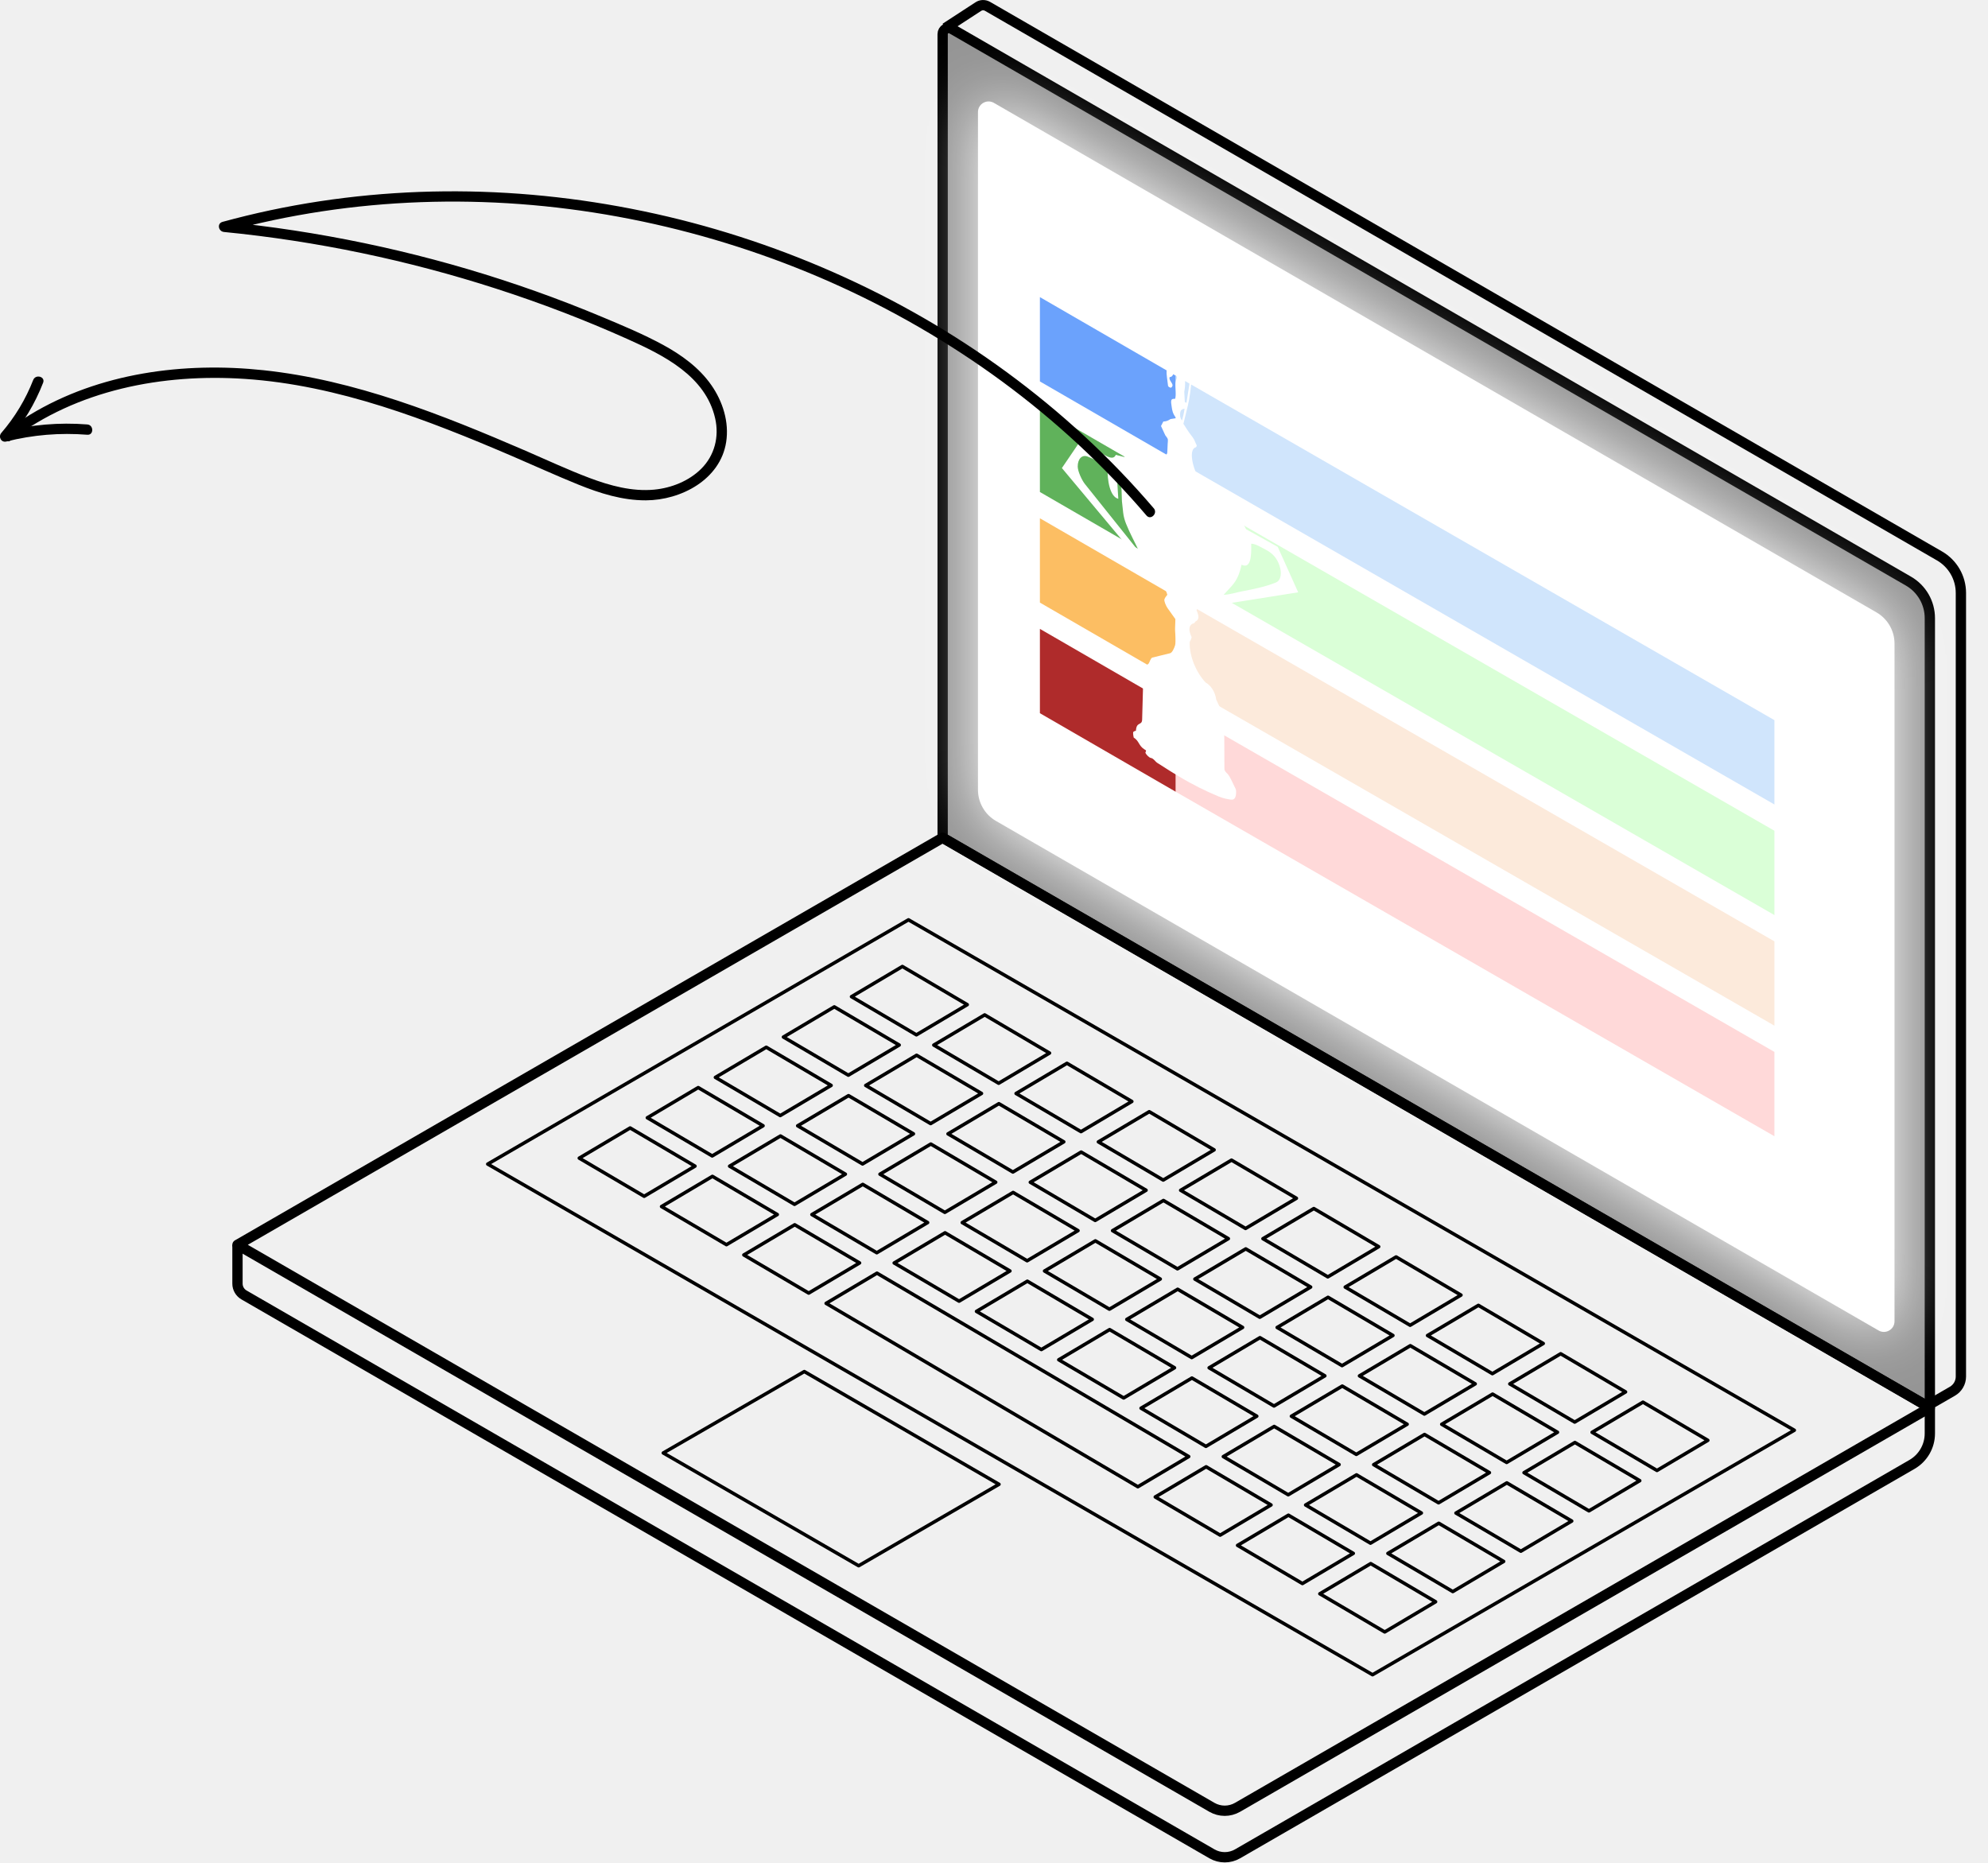
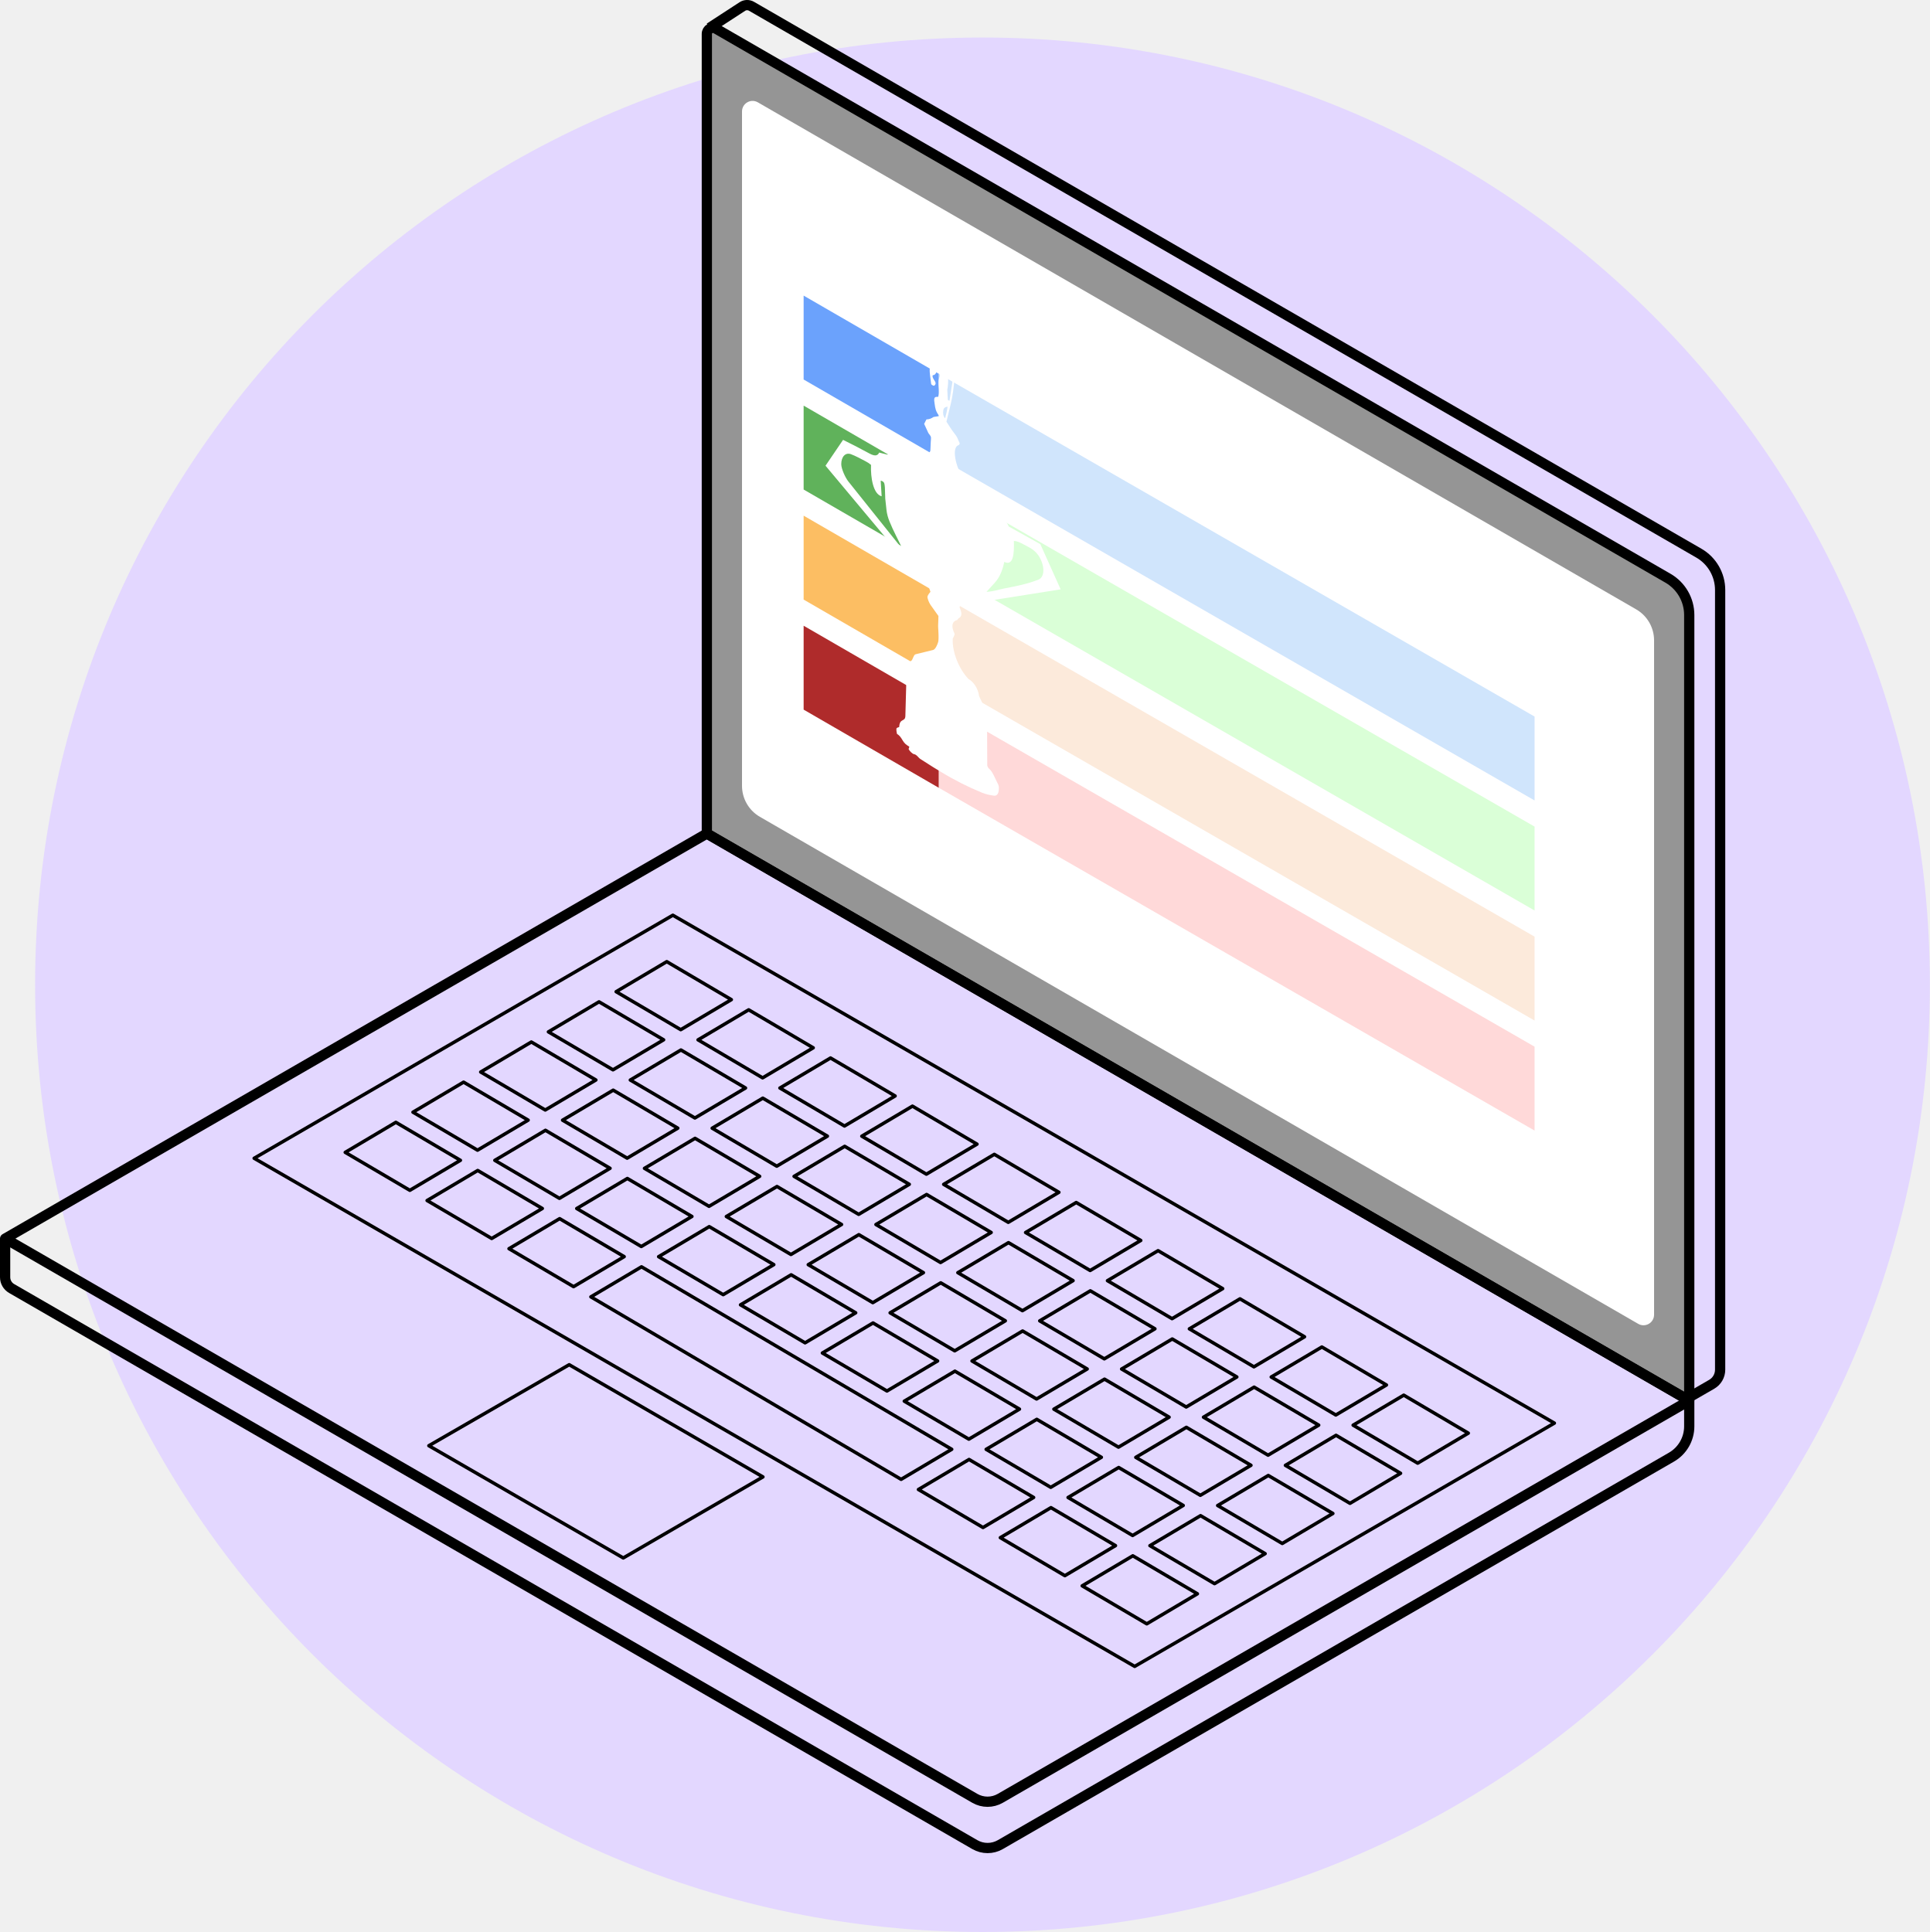
- <svg xmlns="http://www.w3.org/2000/svg" id="Layer_1" version="1.1" viewBox="0 0 579.46 542.89">
+ <svg xmlns="http://www.w3.org/2000/svg" id="Layer_1" version="1.1" viewBox="0 0 565.28 565.99">
  <defs>
    <style>
      .st0 {
        fill: #ffd9d9;
      }

      .st1 {
        fill: #daffd7;
      }

      .st2, .st3, .st4, .st5 {
        stroke: #000;
      }

      .st2, .st3, .st5 {
        stroke-width: 3px;
      }

      .st2, .st4 {
        stroke-linejoin: round;
      }

      .st2, .st4, .st5 {
        fill: none;
      }

      .st6 {
        fill: #fff;
      }

      .st3 {
        fill: #959595;
      }

      .st3, .st5 {
        stroke-miterlimit: 10;
      }

      .st7 {
        fill: #af2b2b;
      }

      .st8 {
        fill: #60b25b;
      }

      .st9 {
        fill: #fcbe63;
      }

      .st10 {
        fill: #6ba2fc;
      }

      .st11 {
-         filter: url(#outer-glow-1);
+         fill: #d0e5fc;
      }

      .st12 {
-         fill: #d0e5fc;
+         fill: #fceadb;
      }

      .st13 {
-         fill: #fceadb;
+         fill: #e3d7ff;
      }
    </style>
-     <filter id="outer-glow-1" x="257.46" y="2.24" width="322" height="414" filterUnits="userSpaceOnUse">
-       <feOffset dx="0" dy="0" />
-       <feGaussianBlur result="blur" stdDeviation="9" />
-       <feFlood flood-color="#fff" flood-opacity=".97" />
-       <feComposite in2="blur" operator="in" />
-       <feComposite in="SourceGraphic" />
-     </filter>
  </defs>
+   <circle class="st13" cx="287.78" cy="288.49" r="277.5" />
  <g>
-     <path class="st3" d="M274.76,9.95v234.25s286.38,165.34,286.38,165.34c.61.35,1.37-.09,1.37-.79v-228.56c0-4.45-2.37-8.56-6.23-10.79L277.43,8.41c-1.19-.69-2.67.17-2.67,1.54Z" />
-     <path class="st5" d="M275.56,8.17l9.6-6.25c.81-.53,1.84-.55,2.68-.07l277.49,160.21c3.85,2.22,6.23,6.34,6.23,10.79v228.42c0,1.76-.94,3.39-2.46,4.27l-6.58,3.8" />
-     <g class="st11">
-       <path class="st6" d="M285.06,230.22V32.67c0-2.38,2.57-3.87,4.64-2.68l257.26,148.53c3.25,1.87,5.25,5.34,5.25,9.09v197.55c0,2.38-2.58,3.87-4.64,2.68l-257.26-148.53c-3.25-1.87-5.25-5.34-5.25-9.09Z" />
-     </g>
+     <path class="st3" d="M207.04,9.94v234.25l286.38,165.34c.61.35,1.37-.09,1.37-.79v-228.56c0-4.45-2.37-8.56-6.23-10.79L209.71,8.4c-1.19-.69-2.67.17-2.67,1.54h0Z" />
+     <path class="st5" d="M207.84,8.16l9.6-6.25c.81-.53,1.84-.55,2.68-.07l277.49,160.21c3.85,2.22,6.23,6.34,6.23,10.79v228.42c0,1.76-.94,3.39-2.46,4.27l-6.58,3.8" />
+     <path class="st6" d="M217.34,230.21V32.66c0-2.38,2.57-3.87,4.64-2.68l257.26,148.53c3.25,1.87,5.25,5.34,5.25,9.09v197.55c0,2.38-2.58,3.87-4.64,2.68L222.59,239.3c-3.25-1.87-5.25-5.34-5.25-9.09h0Z" />
  </g>
  <g>
-     <path class="st2" d="M69.23,362.86l284.02,163.98c2.31,1.33,5.15,1.33,7.46,0l201.8-116.51-287.75-166.13-205.54,118.67Z" />
-     <polygon class="st4" points="193.33 423.54 234.44 399.81 291.19 432.68 250.28 456.42 193.33 423.54" />
-     <polygon class="st4" points="263.02 281.73 281.94 292.86 267.11 301.66 248.19 290.53 263.02 281.73" />
-     <polygon class="st4" points="287.01 295.84 305.92 306.97 291.09 315.77 272.18 304.64 287.01 295.84" />
-     <polygon class="st4" points="310.99 309.95 329.91 321.08 315.08 329.88 296.16 318.75 310.99 309.95" />
-     <polygon class="st4" points="334.98 324.06 353.89 335.19 339.06 343.99 320.15 332.86 334.98 324.06" />
-     <polygon class="st4" points="358.96 338.18 377.88 349.3 363.05 358.1 344.13 346.97 358.96 338.18" />
-     <polygon class="st4" points="382.95 352.29 401.86 363.41 387.03 372.21 368.12 361.08 382.95 352.29" />
-     <polygon class="st4" points="406.93 366.4 425.85 377.52 411.02 386.32 392.1 375.19 406.93 366.4" />
-     <polygon class="st4" points="430.92 380.51 449.83 391.63 435 400.43 416.09 389.3 430.92 380.51" />
-     <polygon class="st4" points="454.9 394.62 473.82 405.75 458.99 414.54 440.07 403.41 454.9 394.62" />
-     <polygon class="st4" points="478.89 408.73 497.8 419.86 482.97 428.65 464.06 417.52 478.89 408.73" />
-     <polygon class="st4" points="243.18 293.5 262.1 304.63 247.27 313.42 228.35 302.3 243.18 293.5" />
-     <polygon class="st4" points="267.17 307.61 286.09 318.74 271.26 327.53 252.34 316.41 267.17 307.61" />
-     <polygon class="st4" points="291.15 321.72 310.07 332.85 295.24 341.65 276.32 330.52 291.15 321.72" />
-     <polygon class="st4" points="315.14 335.83 334.06 346.96 319.23 355.76 300.31 344.63 315.14 335.83" />
-     <polygon class="st4" points="339.12 349.94 358.04 361.07 343.21 369.87 324.29 358.74 339.12 349.94" />
-     <polygon class="st4" points="363.11 364.05 382.03 375.18 367.2 383.98 348.28 372.85 363.11 364.05" />
-     <polygon class="st4" points="387.09 378.16 406.01 389.29 391.18 398.09 372.26 386.96 387.09 378.16" />
-     <polygon class="st4" points="411.08 392.27 430 403.4 415.17 412.2 396.25 401.07 411.08 392.27" />
-     <polygon class="st4" points="435.06 406.38 453.98 417.51 439.15 426.31 420.23 415.18 435.06 406.38" />
-     <polygon class="st4" points="459.05 420.49 477.96 431.62 463.14 440.42 444.22 429.29 459.05 420.49" />
-     <polygon class="st4" points="223.35 305.27 242.26 316.4 227.43 325.19 208.52 314.06 223.35 305.27" />
-     <polygon class="st4" points="247.33 319.38 266.25 330.51 251.42 339.3 232.5 328.17 247.33 319.38" />
-     <polygon class="st4" points="271.31 333.49 290.23 344.62 275.4 353.41 256.49 342.28 271.31 333.49" />
-     <polygon class="st4" points="295.3 347.6 314.22 358.73 299.39 367.52 280.47 356.39 295.3 347.6" />
-     <polygon class="st4" points="319.28 361.71 338.2 372.84 323.37 381.63 304.46 370.5 319.28 361.71" />
-     <polygon class="st4" points="343.27 375.82 362.19 386.95 347.36 395.74 328.44 384.61 343.27 375.82" />
-     <polygon class="st4" points="367.25 389.93 386.17 401.06 371.34 409.85 352.43 398.72 367.25 389.93" />
-     <polygon class="st4" points="391.24 404.04 410.16 415.17 395.33 423.96 376.41 412.83 391.24 404.04" />
-     <polygon class="st4" points="415.22 418.15 434.14 429.28 419.31 438.07 400.4 426.95 415.22 418.15" />
-     <polygon class="st4" points="439.21 432.26 458.13 443.39 443.3 452.18 424.38 441.06 439.21 432.26" />
-     <polygon class="st4" points="203.51 317.03 222.42 328.16 207.59 336.96 188.68 325.83 203.51 317.03" />
-     <polygon class="st4" points="227.49 331.14 246.41 342.27 231.58 351.07 212.66 339.94 227.49 331.14" />
-     <polygon class="st4" points="251.48 345.25 270.39 356.38 255.56 365.18 236.65 354.05 251.48 345.25" />
-     <polygon class="st4" points="275.46 359.36 294.38 370.49 279.55 379.29 260.63 368.16 275.46 359.36" />
-     <polygon class="st4" points="299.45 373.47 318.36 384.6 303.53 393.4 284.62 382.27 299.45 373.47" />
-     <polygon class="st4" points="323.43 387.58 342.35 398.71 327.52 407.51 308.6 396.38 323.43 387.58" />
-     <polygon class="st4" points="347.42 401.7 366.33 412.82 351.5 421.62 332.59 410.49 347.42 401.7" />
-     <polygon class="st4" points="371.4 415.81 390.32 426.93 375.49 435.73 356.57 424.6 371.4 415.81" />
-     <polygon class="st4" points="395.39 429.92 414.3 441.04 399.47 449.84 380.56 438.71 395.39 429.92" />
-     <polygon class="st4" points="419.37 444.03 438.29 455.16 423.46 463.95 404.54 452.82 419.37 444.03" />
-     <polygon class="st4" points="183.67 328.8 202.58 339.93 187.76 348.72 168.84 337.6 183.67 328.8" />
-     <polygon class="st4" points="207.65 342.91 226.57 354.04 211.74 362.83 192.82 351.71 207.65 342.91" />
-     <polygon class="st4" points="231.64 357.02 250.55 368.15 235.72 376.94 216.81 365.82 231.64 357.02" />
-     <polygon class="st4" points="351.56 427.57 370.48 438.7 355.65 447.5 336.73 436.37 351.56 427.57" />
-     <polygon class="st4" points="375.55 441.68 394.46 452.81 379.63 461.61 360.72 450.48 375.55 441.68" />
-     <polygon class="st4" points="399.53 455.79 418.45 466.92 403.62 475.72 384.7 464.59 399.53 455.79" />
-     <polygon class="st4" points="255.62 371.13 346.49 424.59 331.66 433.39 240.79 379.93 255.62 371.13" />
-     <path class="st5" d="M562.51,410.33v7.53c0,3.73-1.99,7.17-5.22,9.03l-196.57,113.51c-2.31,1.33-5.15,1.33-7.46,0L71.12,377.48c-1.17-.68-1.9-1.93-1.9-3.29v-11.33" />
+     <path class="st2" d="M1.51,362.85l284.02,163.98c2.31,1.33,5.15,1.33,7.46,0l201.8-116.51L207.04,244.19,1.5,362.86h0Z" />
+     <polygon class="st4" points="125.61 423.53 166.72 399.8 223.47 432.67 182.56 456.41 125.61 423.53" />
+     <polygon class="st4" points="195.3 281.72 214.22 292.85 199.39 301.65 180.47 290.52 195.3 281.72" />
+     <polygon class="st4" points="219.29 295.83 238.2 306.96 223.37 315.76 204.46 304.63 219.29 295.83" />
+     <polygon class="st4" points="243.27 309.94 262.19 321.07 247.36 329.87 228.44 318.74 243.27 309.94" />
+     <polygon class="st4" points="267.26 324.05 286.17 335.18 271.34 343.98 252.43 332.85 267.26 324.05" />
+     <polygon class="st4" points="291.24 338.17 310.16 349.29 295.33 358.09 276.41 346.96 291.24 338.17" />
+     <polygon class="st4" points="315.23 352.28 334.14 363.4 319.31 372.2 300.4 361.07 315.23 352.28" />
+     <polygon class="st4" points="339.21 366.39 358.13 377.51 343.3 386.31 324.38 375.18 339.21 366.39" />
+     <polygon class="st4" points="363.2 380.5 382.11 391.62 367.28 400.42 348.37 389.29 363.2 380.5" />
+     <polygon class="st4" points="387.18 394.61 406.1 405.74 391.27 414.53 372.35 403.4 387.18 394.61" />
+     <polygon class="st4" points="411.17 408.72 430.08 419.85 415.25 428.64 396.34 417.51 411.17 408.72" />
+     <polygon class="st4" points="175.46 293.49 194.38 304.62 179.55 313.41 160.63 302.29 175.46 293.49" />
+     <polygon class="st4" points="199.45 307.6 218.37 318.73 203.54 327.52 184.62 316.4 199.45 307.6" />
+     <polygon class="st4" points="223.43 321.71 242.35 332.84 227.52 341.64 208.6 330.51 223.43 321.71" />
+     <polygon class="st4" points="247.42 335.82 266.34 346.95 251.51 355.75 232.59 344.62 247.42 335.82" />
+     <polygon class="st4" points="271.4 349.93 290.32 361.06 275.49 369.86 256.57 358.73 271.4 349.93" />
+     <polygon class="st4" points="295.39 364.04 314.31 375.17 299.48 383.97 280.56 372.84 295.39 364.04" />
+     <polygon class="st4" points="319.37 378.15 338.29 389.28 323.46 398.08 304.54 386.95 319.37 378.15" />
+     <polygon class="st4" points="343.36 392.26 362.28 403.39 347.45 412.19 328.53 401.06 343.36 392.26" />
+     <polygon class="st4" points="367.34 406.37 386.26 417.5 371.43 426.3 352.51 415.17 367.34 406.37" />
+     <polygon class="st4" points="391.33 420.48 410.24 431.61 395.42 440.41 376.5 429.28 391.33 420.48" />
+     <polygon class="st4" points="155.63 305.26 174.54 316.39 159.71 325.18 140.8 314.05 155.63 305.26" />
+     <polygon class="st4" points="179.61 319.37 198.53 330.5 183.7 339.29 164.78 328.16 179.61 319.37" />
+     <polygon class="st4" points="203.59 333.48 222.51 344.61 207.68 353.4 188.77 342.27 203.59 333.48" />
+     <polygon class="st4" points="227.58 347.59 246.5 358.72 231.67 367.51 212.75 356.38 227.58 347.59" />
+     <polygon class="st4" points="251.56 361.7 270.48 372.83 255.65 381.62 236.74 370.49 251.56 361.7" />
+     <polygon class="st4" points="275.55 375.81 294.47 386.94 279.64 395.73 260.72 384.6 275.55 375.81" />
+     <polygon class="st4" points="299.53 389.92 318.45 401.05 303.62 409.84 284.71 398.71 299.53 389.92" />
+     <polygon class="st4" points="323.52 404.03 342.44 415.16 327.61 423.95 308.69 412.82 323.52 404.03" />
+     <polygon class="st4" points="347.5 418.14 366.42 429.27 351.59 438.06 332.68 426.94 347.5 418.14" />
+     <polygon class="st4" points="371.49 432.25 390.41 443.38 375.58 452.17 356.66 441.05 371.49 432.25" />
+     <polygon class="st4" points="135.79 317.02 154.7 328.15 139.87 336.95 120.96 325.82 135.79 317.02" />
+     <polygon class="st4" points="159.77 331.13 178.69 342.26 163.86 351.06 144.94 339.93 159.77 331.13" />
+     <polygon class="st4" points="183.76 345.24 202.67 356.37 187.84 365.17 168.93 354.04 183.76 345.24" />
+     <polygon class="st4" points="207.74 359.35 226.66 370.48 211.83 379.28 192.91 368.15 207.74 359.35" />
+     <polygon class="st4" points="231.73 373.46 250.64 384.59 235.81 393.39 216.9 382.26 231.73 373.46" />
+     <polygon class="st4" points="255.71 387.57 274.63 398.7 259.8 407.5 240.88 396.37 255.71 387.57" />
+     <polygon class="st4" points="279.7 401.69 298.61 412.81 283.78 421.61 264.87 410.48 279.7 401.69" />
+     <polygon class="st4" points="303.68 415.8 322.6 426.92 307.77 435.72 288.85 424.59 303.68 415.8" />
+     <polygon class="st4" points="327.67 429.91 346.58 441.03 331.75 449.83 312.84 438.7 327.67 429.91" />
+     <polygon class="st4" points="351.65 444.02 370.57 455.15 355.74 463.94 336.82 452.81 351.65 444.02" />
+     <polygon class="st4" points="115.95 328.79 134.86 339.92 120.04 348.71 101.12 337.59 115.95 328.79" />
+     <polygon class="st4" points="139.93 342.9 158.85 354.03 144.02 362.82 125.1 351.7 139.93 342.9" />
+     <polygon class="st4" points="163.92 357.01 182.83 368.14 168 376.93 149.09 365.81 163.92 357.01" />
+     <polygon class="st4" points="283.84 427.56 302.76 438.69 287.93 447.49 269.01 436.36 283.84 427.56" />
+     <polygon class="st4" points="307.83 441.67 326.74 452.8 311.91 461.6 293 450.47 307.83 441.67" />
+     <polygon class="st4" points="331.81 455.78 350.73 466.91 335.9 475.71 316.98 464.58 331.81 455.78" />
+     <polygon class="st4" points="187.9 371.12 278.77 424.58 263.94 433.38 173.07 379.92 187.9 371.12" />
+     <path class="st5" d="M494.79,410.32v7.53c0,3.73-1.99,7.17-5.22,9.03l-196.57,113.51c-2.31,1.33-5.15,1.33-7.46,0L3.4,377.47c-1.17-.68-1.9-1.93-1.9-3.29v-11.33" />
  </g>
  <g>
-     <polygon class="st10" points="342.72 134.1 303.11 111.19 303.11 86.61 342.72 109.52 342.72 134.1" />
-     <polygon class="st8" points="342.72 166.34 303.11 143.42 303.11 118.84 342.72 141.76 342.72 166.34" />
-     <polygon class="st9" points="342.72 198.57 303.11 175.66 303.11 151.08 342.72 173.99 342.72 198.57" />
-     <polygon class="st7" points="342.72 230.81 303.11 207.9 303.11 183.32 342.72 206.23 342.72 230.81" />
-     <polygon class="st12" points="517.21 234.51 342.72 134.1 342.72 109.52 517.21 209.93 517.21 234.51" />
-     <polygon class="st1" points="517.21 266.75 342.72 166.34 342.72 141.76 517.21 242.17 517.21 266.75" />
-     <polygon class="st13" points="517.21 298.99 342.72 198.57 342.72 173.99 517.21 274.41 517.21 298.99" />
-     <polygon class="st0" points="517.21 331.22 342.72 230.81 342.72 206.23 517.21 306.64 517.21 331.22" />
+     <polygon class="st10" points="275 134.09 235.39 111.18 235.39 86.6 275 109.51 275 134.09" />
+     <polygon class="st8" points="275 166.33 235.39 143.41 235.39 118.83 275 141.75 275 166.33" />
+     <polygon class="st9" points="275 198.56 235.39 175.65 235.39 151.07 275 173.98 275 198.56" />
+     <polygon class="st7" points="275 230.8 235.39 207.89 235.39 183.31 275 206.22 275 230.8" />
+     <polygon class="st11" points="449.49 234.5 275 134.09 275 109.51 449.49 209.92 449.49 234.5" />
+     <polygon class="st1" points="449.49 266.74 275 166.33 275 141.75 449.49 242.16 449.49 266.74" />
+     <polygon class="st12" points="449.49 298.98 275 198.56 275 173.98 449.49 274.4 449.49 298.98" />
+     <polygon class="st0" points="449.49 331.21 275 230.8 275 206.22 449.49 306.63 449.49 331.21" />
  </g>
-   <path class="st6" d="M331.1,213.01c.14-2.76,1.76-1.39,1.81-3.26l.37-13.55c.04-1.62.7-2.19,1.53-2.77.3-.43.57-1.62,1.09-1.75l5.15-1.26c.62-.15,1.23-1.5,1.46-2.31.41-1.49-.07-3.51,0-5.1l.1-2.52-2.32-3.26c-.4-.56-1.07-2.06-.88-2.55.21-.55.49-.85.84-1.3-.73-2.57-2.89-6.48-4.58-7.6.27,1.17.28,1.82-.05,2.19-.36.41-1.36-.25-1.46-1.03l-.13-1.08c-.03-.27-.39-.58-.68-.92l-23.83-28.5,5.14-7.57,3.76,1.89,4.03,2.14c1.13.6,2.29.89,2.78-.31l2.35.59c.29.07.65-.44.74-.85,1.51.72,3,1.25,4.47,1.35,2.12.14,7.37-.06,7.45-1.74l.11-2.53c.02-.38.12-1.08.03-1.42s-.54-.81-.73-1.11l-1.24-2.69.67-1.31c.83-.02,1.42-.27,2.09-.72l1.67-.26c-1.08-1.43-1.16-2.23-1.35-3.52-.09-.63-.25-1.39-.01-1.83.16-.29.52-.3,1.01-.28.89-1.76-.49-3.87.52-6,.12-.25-.15-1.3-.37-1.42-.85-.45-.51,1.04-1.69,1.07-.41.73.86,1.73.82,2.42-.01.26-.28.61-.45.67-.16.06-.83-.26-.86-.54l-.17-1.36c-.15-1.22-.52-3.11.03-4.19.15-.29.38-.59.58-.53s.61.53,1.01.96c-.05-.96.5-1.35,1.07-1.13.06-.03.13-.58.03-.71l-.53-.65c-.18-.43-.23-1.36-.05-1.68s.74-.52,1.06-.31c.44.63.78,1.2.82,1.6.15,1.38-.8,2.32-.15,2.74l1.73,1.13c.22.14.68.88.89.92s.43-.23.73-.58l.39,1.33c.14.48-.27.85-.58.88-.26,2.57-.55,5.13-1.11,7.44l-1.27,5.21c.68,1.06,1.53,2.43,2.32,3.43.57.74.83,1.12,1.18,2.04l.36.78c.1.22-.16.6-.32.64-2.03.52-1.08,6.27,1.84,10.48,2.3,3.32,4.98,5.8,7.78,7.36.72.4,1.04,1.02,1.6,1.67,1.16,1.34,2.56,2.22,3.51,4.33l9.23,5.15,5.95,13.24-23.91,3.8c-.16.55-.4,1.32-.78,1.4-.21.05-.93-.55-1.01-.91l-.44-2.02c-1.43.28-2.7,1.33-3.48,2.91.31.79.58,1.57.55,2.11-.04.63-.41,1-.82,1.18l-.47.57c-.56.04-1.1.51-1.25,1.08-.24.92.06,1.88.56,2.95-.06.42-.37,1.06-.56,1.39-.17,4.02,1.82,8.83,4.62,11.82,1.47.79,2.81,2.73,3.08,4.91.37.95,1.08,2.17,1.36,3.02l1,3.01.05,14.23c0,.59.42.98.8,1.35.86.86,1.44,2.47,2.07,3.67.3.57.53,1.01.54,1.55.05,1.63-.42,2.57-1.5,2.42s-2.3-.39-3.52-.9c-3.95-1.63-7.85-3.57-11.83-5.99l-2.37-1.44-3.77-2.4c-.59-.38-1.08-1.31-1.87-1.43-.47-.07-1.32-.91-1.59-1.51.05-.15.28-.63.17-.7l-.57-.37c-1.54-1-1.43-2.4-3-3.36-.09-.29-.21-1.18-.16-1.5.05-.34.55-.38.83-.51ZM345.83,117.43l.88-5.64-1.29-1.28c.06,1.64-.02,2.52-.23,3.7l.16,2.97.48.26ZM344.55,122.56c.35-1.36.58-2.27.72-3.43-.79.12-1.15.48-1.24.99-.13.79-.13,1.77.52,2.43ZM359.19,170.63l-2.53,2.77c2.05-.12,3.57-.68,5.38-1.03,3.39-.65,6.71-1.3,9.87-2.57.97-.39,1.53-1.52,1.4-3.19-.11-1.34-.73-3.07-1.76-4.32-1.18-1.44-2.56-2.02-3.89-2.73-1.02-.55-2.03-1.08-2.97-1.06.12,3.84-.18,7.39-2.81,6.12-.51,2.47-1.36,4.54-2.71,6ZM327.38,149.42l-.36-3.31-.11-3.31c-.01-.37-.11-1.21-.32-1.48s-.72-.52-.91-.48l.28,4.56c-2.45-.6-3.27-5.45-3.11-9.2-.5-.43-1.06-.78-1.6-1.06-1.45-.74-2.83-1.53-4.28-2.07-1.6-.6-2.85.73-2.84,2.93,0,1.34,1.19,3.96,2.09,5.08l15.94,19.94c-1.47-3.16-2.77-5.44-3.92-8.3-.4-.99-.74-2.16-.86-3.29Z" />
-   <path d="M336.29,148.16c-12.64-14.81-27.03-28.06-42.72-39.58-15.68-11.52-32.65-21.27-50.45-29.13-17.83-7.88-36.47-13.9-55.56-17.88s-38.55-5.97-58.02-5.79c-19.45.18-38.91,2.52-57.81,7.12-2.29.56-4.58,1.15-6.85,1.77-1.72.47-1.22,2.79.4,2.95,26.97,2.65,53.65,8.23,79.44,16.56,12.98,4.19,25.74,9.08,38.19,14.66,10.55,4.73,22.76,10.78,25.55,23.14,1.21,5.34-.17,10.8-4.08,14.68-3.59,3.57-8.69,5.59-13.68,6.07-6.45.61-12.88-1.15-18.86-3.4-6.3-2.37-12.41-5.24-18.59-7.91-24.48-10.56-49.71-20.65-76.44-23.5-23.18-2.47-47.86.73-68.05,12.98-2.46,1.49-4.83,3.12-7.12,4.86-1.52,1.16-.02,3.76,1.51,2.59,19.35-14.76,44.31-19.49,68.2-17.9,27.24,1.81,53.18,11.9,78.03,22.55,6.37,2.73,12.67,5.62,19.09,8.22s12.93,4.65,19.78,4.63c10.24-.03,21.7-6.03,23.41-16.98.91-5.83-.98-11.83-4.32-16.61-3.56-5.1-8.71-8.81-14.11-11.75-5.69-3.09-11.72-5.6-17.68-8.1-6.42-2.69-12.92-5.21-19.48-7.54-26.09-9.28-53.17-15.68-80.64-19.12-3.38-.42-6.76-.8-10.15-1.13l.4,2.95c18.59-5.09,37.74-7.95,56.99-8.64s38.57.76,57.52,4.24c18.92,3.47,37.48,8.93,55.27,16.24,17.82,7.33,34.87,16.58,50.7,27.55s30.43,23.71,43.35,38c1.58,1.75,3.14,3.53,4.67,5.32,1.25,1.47,3.37-.66,2.12-2.12h0Z" />
-   <path d="M9.68,110.76c-2.19,5.63-5.35,10.86-9.29,15.43-.96,1.11-.06,2.89,1.46,2.51,7.72-1.95,15.67-2.6,23.6-1.97,1.92.15,1.91-2.85,0-3-8.19-.65-16.44.07-24.4,2.08l1.46,2.51c4.3-4.99,7.67-10.61,10.06-16.75.7-1.8-2.2-2.58-2.89-.8h0Z" />
-   <polygon class="st4" points="264.8 268.13 142.16 339.33 400.07 488.19 523.01 416.92 264.8 268.13" />
+   <path class="st6" d="M263.38,213c.14-2.76,1.76-1.39,1.81-3.26l.37-13.55c.04-1.62.7-2.19,1.53-2.77.3-.43.57-1.62,1.09-1.75l5.15-1.26c.62-.15,1.23-1.5,1.46-2.31.41-1.49-.07-3.51,0-5.1l.1-2.52-2.32-3.26c-.4-.56-1.07-2.06-.88-2.55.21-.55.49-.85.84-1.3-.73-2.57-2.89-6.48-4.58-7.6.27,1.17.28,1.82-.05,2.19-.36.41-1.36-.25-1.46-1.03l-.13-1.08c-.03-.27-.39-.58-.68-.92l-23.83-28.5,5.14-7.57,3.76,1.89,4.03,2.14c1.13.6,2.29.89,2.78-.31l2.35.59c.29.07.65-.44.74-.85,1.51.72,3,1.25,4.47,1.35,2.12.14,7.37-.06,7.45-1.74l.11-2.53c.02-.38.12-1.08.03-1.42s-.54-.81-.73-1.11l-1.24-2.69.67-1.31c.83-.02,1.42-.27,2.09-.72l1.67-.26c-1.08-1.43-1.16-2.23-1.35-3.52-.09-.63-.25-1.39-.01-1.83.16-.29.52-.3,1.01-.28.89-1.76-.49-3.87.52-6,.12-.25-.15-1.3-.37-1.42-.85-.45-.51,1.04-1.69,1.07-.41.73.86,1.73.82,2.42-.01.26-.28.61-.45.67-.16.06-.83-.26-.86-.54l-.17-1.36c-.15-1.22-.52-3.11.03-4.19.15-.29.38-.59.58-.53s.61.53,1.01.96c-.05-.96.5-1.35,1.07-1.13.06-.03.13-.58.03-.71l-.53-.65c-.18-.43-.23-1.36-.05-1.68s.74-.52,1.06-.31c.44.63.78,1.2.82,1.6.15,1.38-.8,2.32-.15,2.74l1.73,1.13c.22.14.68.88.89.92s.43-.23.73-.58l.39,1.33c.14.48-.27.85-.58.88-.26,2.57-.55,5.13-1.11,7.44l-1.27,5.21c.68,1.06,1.53,2.43,2.32,3.43.57.74.83,1.12,1.18,2.04l.36.78c.1.22-.16.6-.32.64-2.03.52-1.08,6.27,1.84,10.48,2.3,3.32,4.98,5.8,7.78,7.36.72.4,1.04,1.02,1.6,1.67,1.16,1.34,2.56,2.22,3.51,4.33l9.23,5.15,5.95,13.24-23.91,3.8c-.16.55-.4,1.32-.78,1.4-.21.05-.93-.55-1.01-.91l-.44-2.02c-1.43.28-2.7,1.33-3.48,2.91.31.79.58,1.57.55,2.11-.04.63-.41,1-.82,1.18l-.47.57c-.56.04-1.1.51-1.25,1.08-.24.92.06,1.88.56,2.95-.06.42-.37,1.06-.56,1.39-.17,4.02,1.82,8.83,4.62,11.82,1.47.79,2.81,2.73,3.08,4.91.37.95,1.08,2.17,1.36,3.02l1,3.01.05,14.23c0,.59.42.98.8,1.35.86.86,1.44,2.47,2.07,3.67.3.57.53,1.01.54,1.55.05,1.63-.42,2.57-1.5,2.42s-2.3-.39-3.52-.9c-3.95-1.63-7.85-3.57-11.83-5.99l-2.37-1.44-3.77-2.4c-.59-.38-1.08-1.31-1.87-1.43-.47-.07-1.32-.91-1.59-1.51.05-.15.28-.63.17-.7l-.57-.37c-1.54-1-1.43-2.4-3-3.36-.09-.29-.21-1.18-.16-1.5.05-.34.55-.38.83-.51l-.02.02ZM278.11,117.42l.88-5.64-1.29-1.28c.06,1.64-.02,2.52-.23,3.7l.16,2.97.48.26h0ZM276.83,122.55c.35-1.36.58-2.27.72-3.43-.79.12-1.15.48-1.24.99-.13.79-.13,1.77.52,2.43h0ZM291.47,170.62l-2.53,2.77c2.05-.12,3.57-.68,5.38-1.03,3.39-.65,6.71-1.3,9.87-2.57.97-.39,1.53-1.52,1.4-3.19-.11-1.34-.73-3.07-1.76-4.32-1.18-1.44-2.56-2.02-3.89-2.73-1.02-.55-2.03-1.08-2.97-1.06.12,3.84-.18,7.39-2.81,6.12-.51,2.47-1.36,4.54-2.71,6h.02ZM259.66,149.41l-.36-3.31-.11-3.31c-.01-.37-.11-1.21-.32-1.48s-.72-.52-.91-.48l.28,4.56c-2.45-.6-3.27-5.45-3.11-9.2-.5-.43-1.06-.78-1.6-1.06-1.45-.74-2.83-1.53-4.28-2.07-1.6-.6-2.85.73-2.84,2.93,0,1.34,1.19,3.96,2.09,5.08l15.94,19.94c-1.47-3.16-2.77-5.44-3.92-8.3-.4-.99-.74-2.16-.86-3.29h0Z" />
+   <polygon class="st4" points="197.08 268.12 74.44 339.32 332.35 488.18 455.29 416.91 197.08 268.12" />
</svg>
